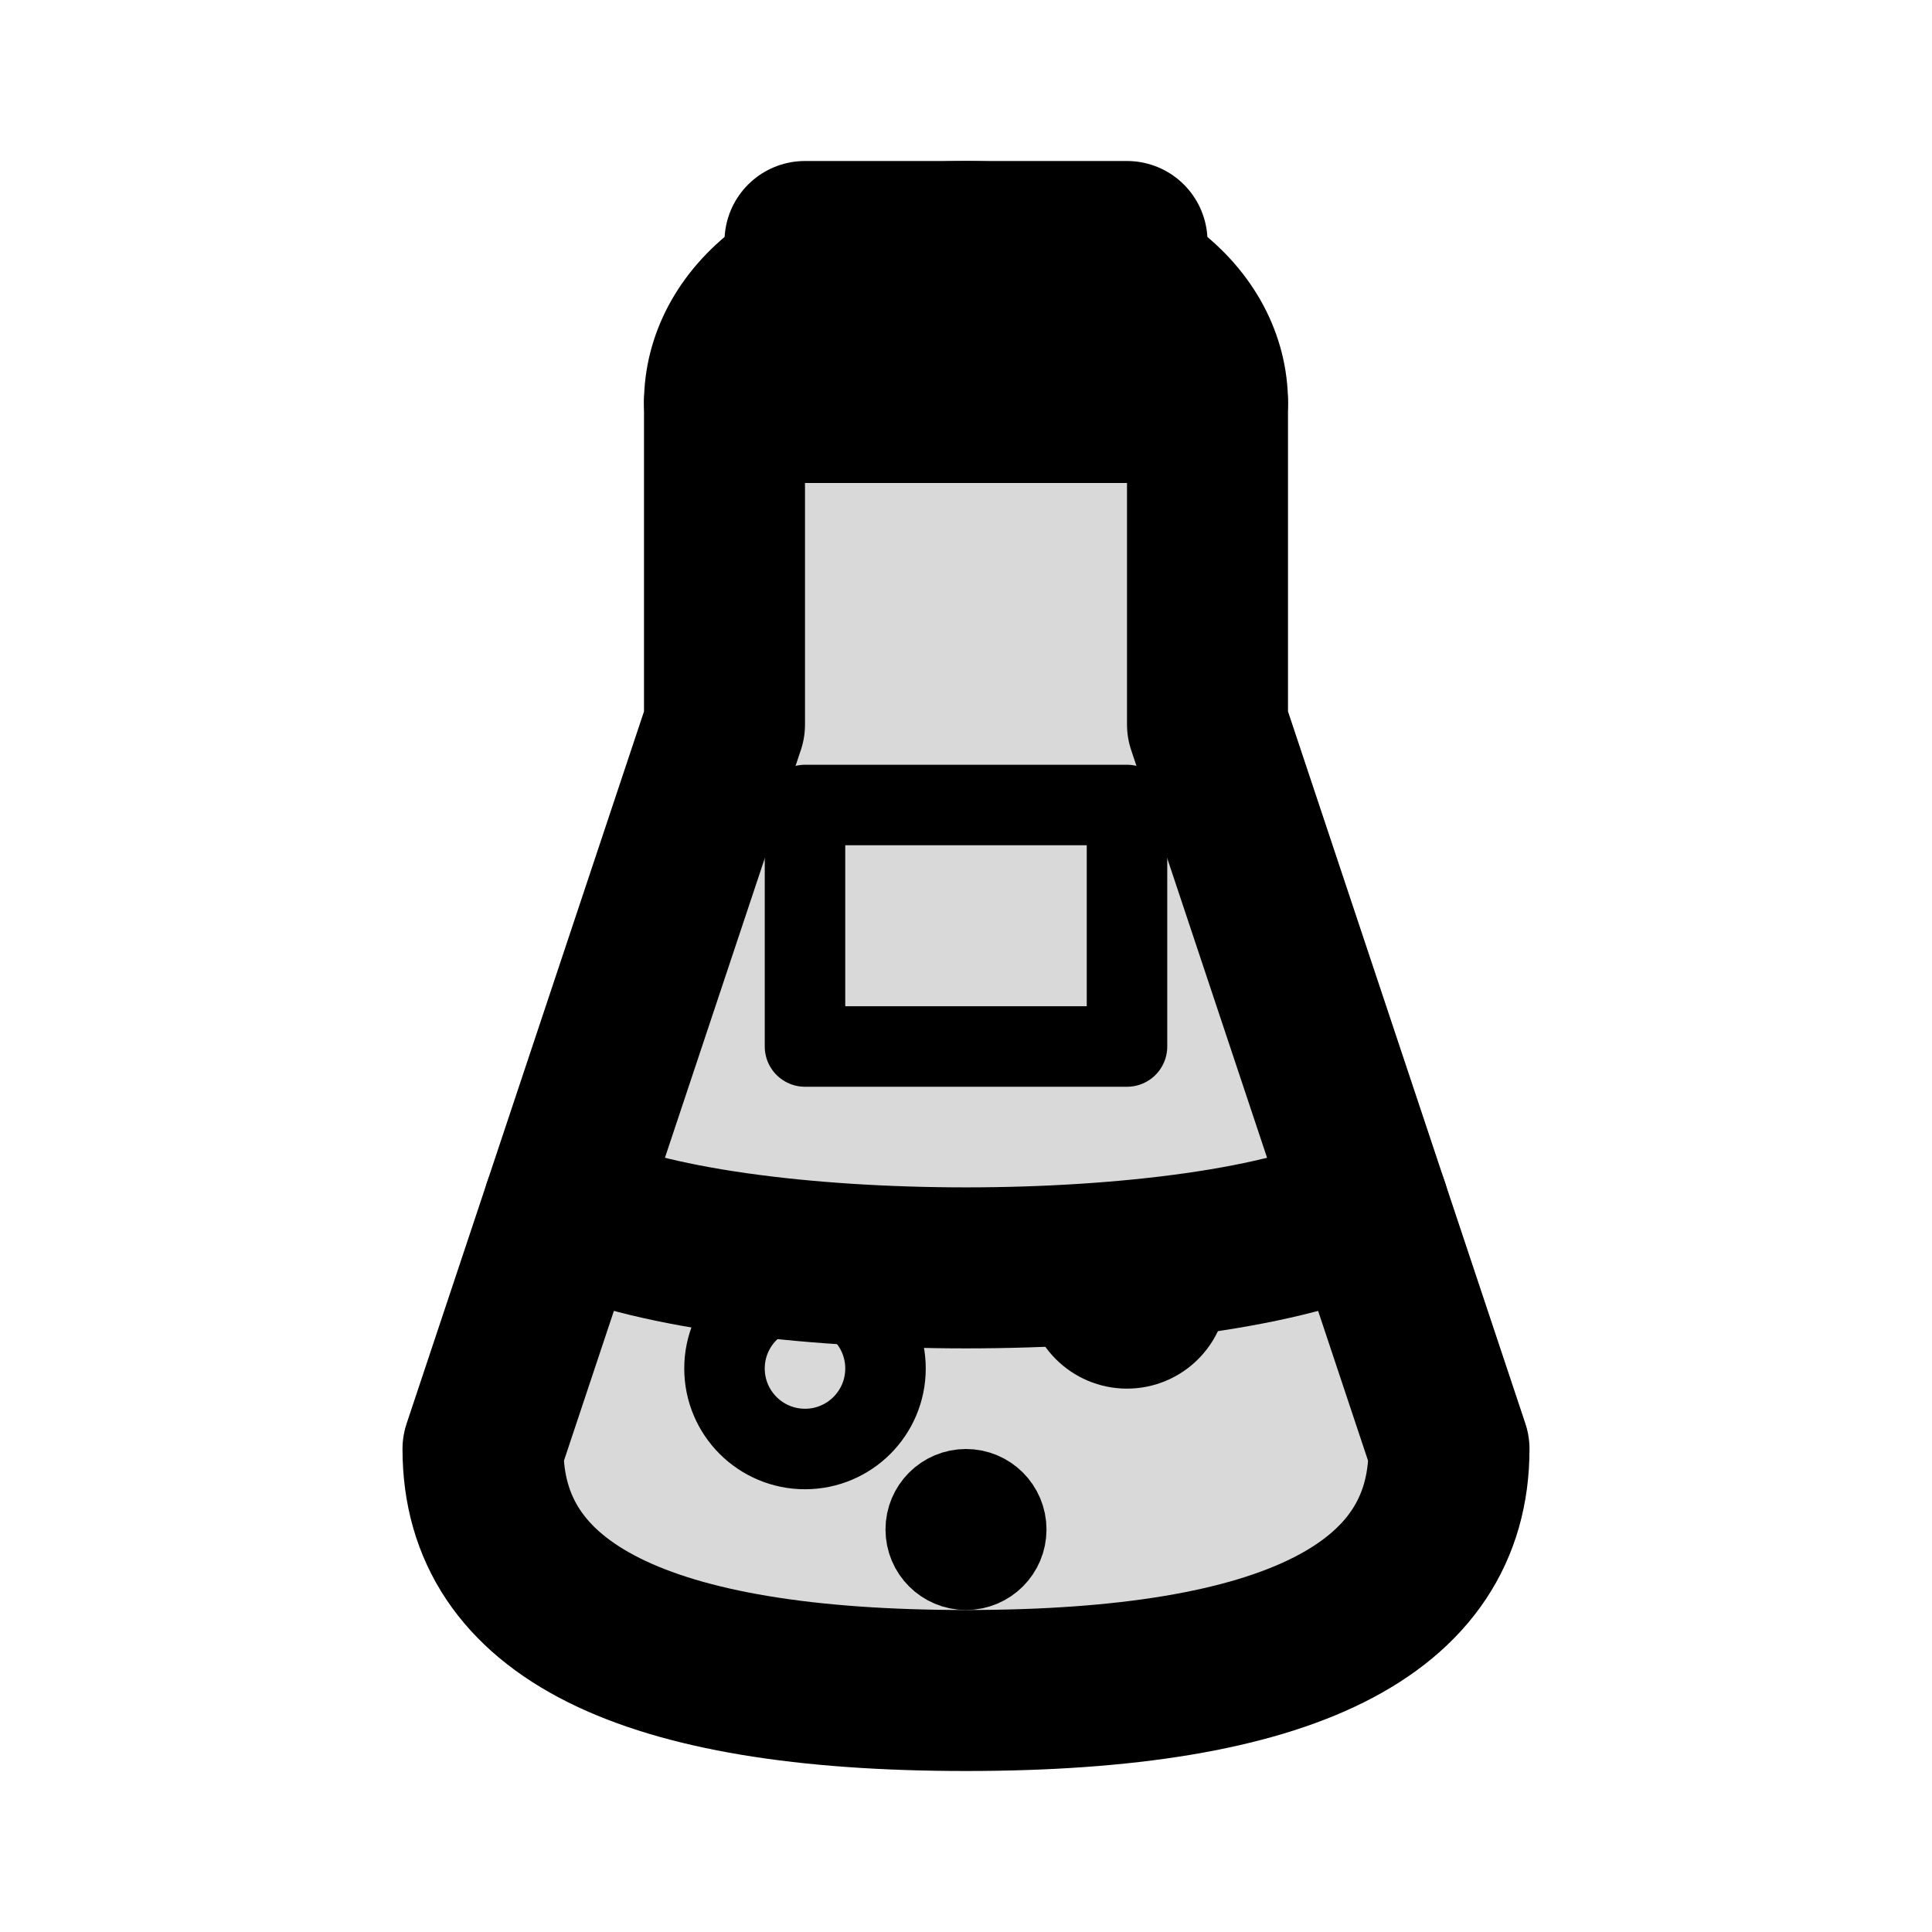
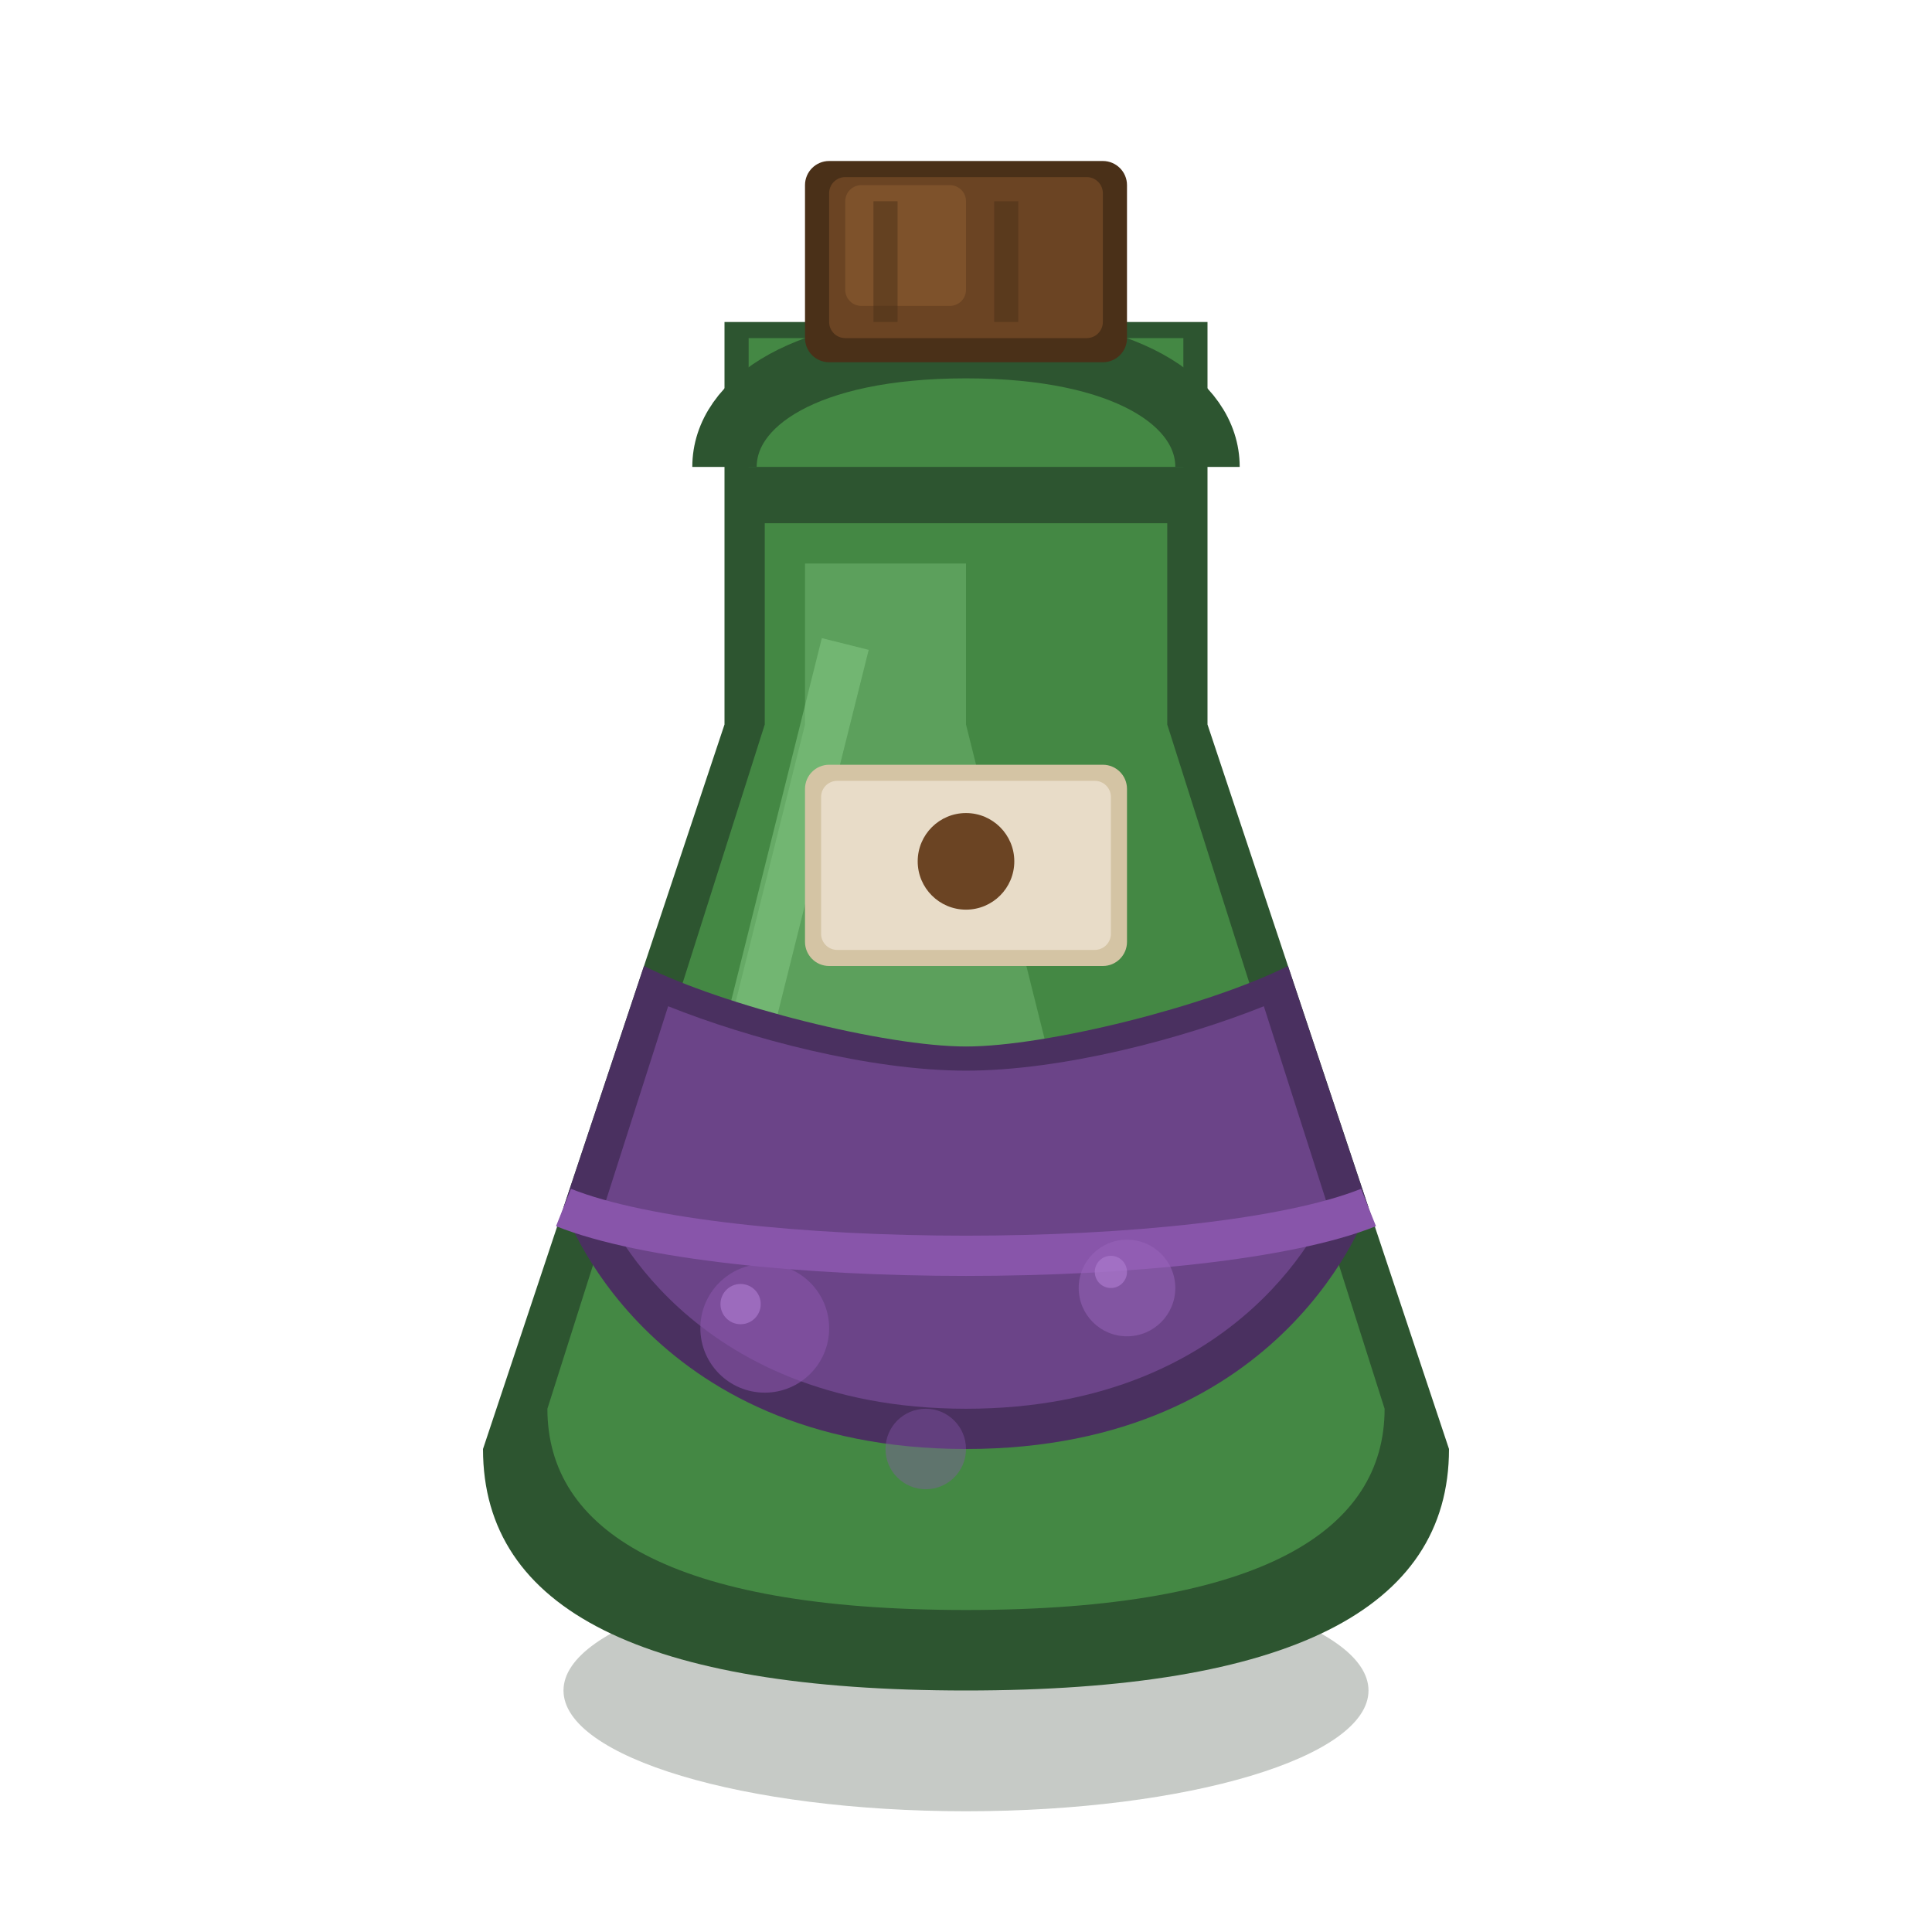
- <svg xmlns="http://www.w3.org/2000/svg" viewBox="0 0 24 24" fill="none">
-   <style>
-     .stroke { stroke: currentColor; stroke-width: 2; stroke-linecap: round; stroke-linejoin: round; fill: none; }
-     .metallic { fill: currentColor; fill-opacity: 0.15; }
-   </style>
-   <path class="stroke metallic" d="M9 9V5h6v4l3 9c0 2-2 3-6 3s-6-1-6-3l3-9z" />
-   <path class="stroke" d="M9 5c0-1 1-2 3-2s3 1 3 2" />
-   <path class="stroke" d="M10 3h4v2h-4z" />
-   <path class="stroke" d="M7 15c2 1 8 1 10 0" />
-   <circle class="stroke" cx="10" cy="17" r="1" style="stroke-width: 1;" />
-   <circle class="stroke" cx="14" cy="16" r="0.75" style="stroke-width: 1;" />
-   <circle class="stroke" cx="12" cy="19" r="0.5" style="stroke-width: 1;" />
-   <rect class="stroke" x="10" y="10" width="4" height="3" style="stroke-width: 1;" />
+ <svg xmlns="http://www.w3.org/2000/svg" viewBox="0 0 24 24">
+   <ellipse cx="12" cy="21" rx="5" ry="1.5" fill="#1a2a1a" opacity="0.25" />
+   <path d="M9 9V6h6v3l3 9c0 2-2 3-6 3s-6-1-6-3l3-9z" fill="#2d5530" />
+   <path d="M9.5 9V6.5h5v2.5l2.7 8.5c0 1.5-1.5 2.5-5.2 2.5s-5.2-1-5.2-2.5l2.7-8.5z" fill="#448844" />
+   <path d="M10 9V7h2v2l1.5 6c-0.5 0.5-1.5 1-2.5 1s-2-0.5-2.5-1l1.5-6z" fill="#66aa66" opacity="0.7" />
+   <path d="M10.5 8l-1.5 6" fill="none" stroke="#88cc88" stroke-width="0.6" opacity="0.5" />
+   <path d="M7 15c0 0 1 3 5 3s5-3 5-3l-1-3c-1 0.5-3 1-4 1s-3-0.5-4-1l-1 3z" fill="#4a3060" />
+   <path d="M7.5 15c0 0 1 2.5 4.5 2.5s4.5-2.5 4.5-2.5l-0.8-2.5c-1 0.4-2.5 0.8-3.7 0.8s-2.7-0.4-3.7-0.8l-0.8 2.5z" fill="#6b4488" />
+   <path d="M7 15c2 0.8 8 0.8 10 0" fill="none" stroke="#8855aa" stroke-width="0.5" />
+   <circle cx="9.5" cy="16.5" r="0.8" fill="#8855aa" opacity="0.6" />
+   <circle cx="14" cy="16" r="0.6" fill="#9966bb" opacity="0.5" />
+   <circle cx="11.5" cy="18" r="0.5" fill="#8855aa" opacity="0.4" />
+   <circle cx="9.2" cy="16.2" r="0.25" fill="#aa77cc" opacity="0.7" />
+   <circle cx="13.8" cy="15.8" r="0.2" fill="#aa77cc" opacity="0.7" />
+   <rect x="9" y="4" width="6" height="2" fill="#2d5530" />
+   <rect x="9.3" y="4.2" width="5.4" height="1.6" fill="#448844" />
+   <path d="M9 5.8c0-0.8 1-1.5 3-1.5s3 0.7 3 1.5" fill="none" stroke="#2d5530" stroke-width="0.8" />
+   <rect x="10" y="2" width="4" height="2.5" rx="0.3" fill="#4a3018" />
+   <rect x="10.3" y="2.2" width="3.4" height="2" rx="0.2" fill="#6b4423" />
+   <rect x="10.5" y="2.3" width="1.5" height="1.5" rx="0.2" fill="#8b5c30" opacity="0.6" />
+   <path d="M11 2.5v1.5M12.5 2.5v1.5" fill="none" stroke="#4a3018" stroke-width="0.3" opacity="0.5" />
+   <rect x="10" y="9.5" width="4" height="2.5" rx="0.3" fill="#d4c4a4" />
+   <rect x="10.2" y="9.7" width="3.6" height="2.1" rx="0.2" fill="#e8dcc8" />
+   <circle cx="12" cy="10.7" r="0.6" fill="#6b4423" />
</svg>
